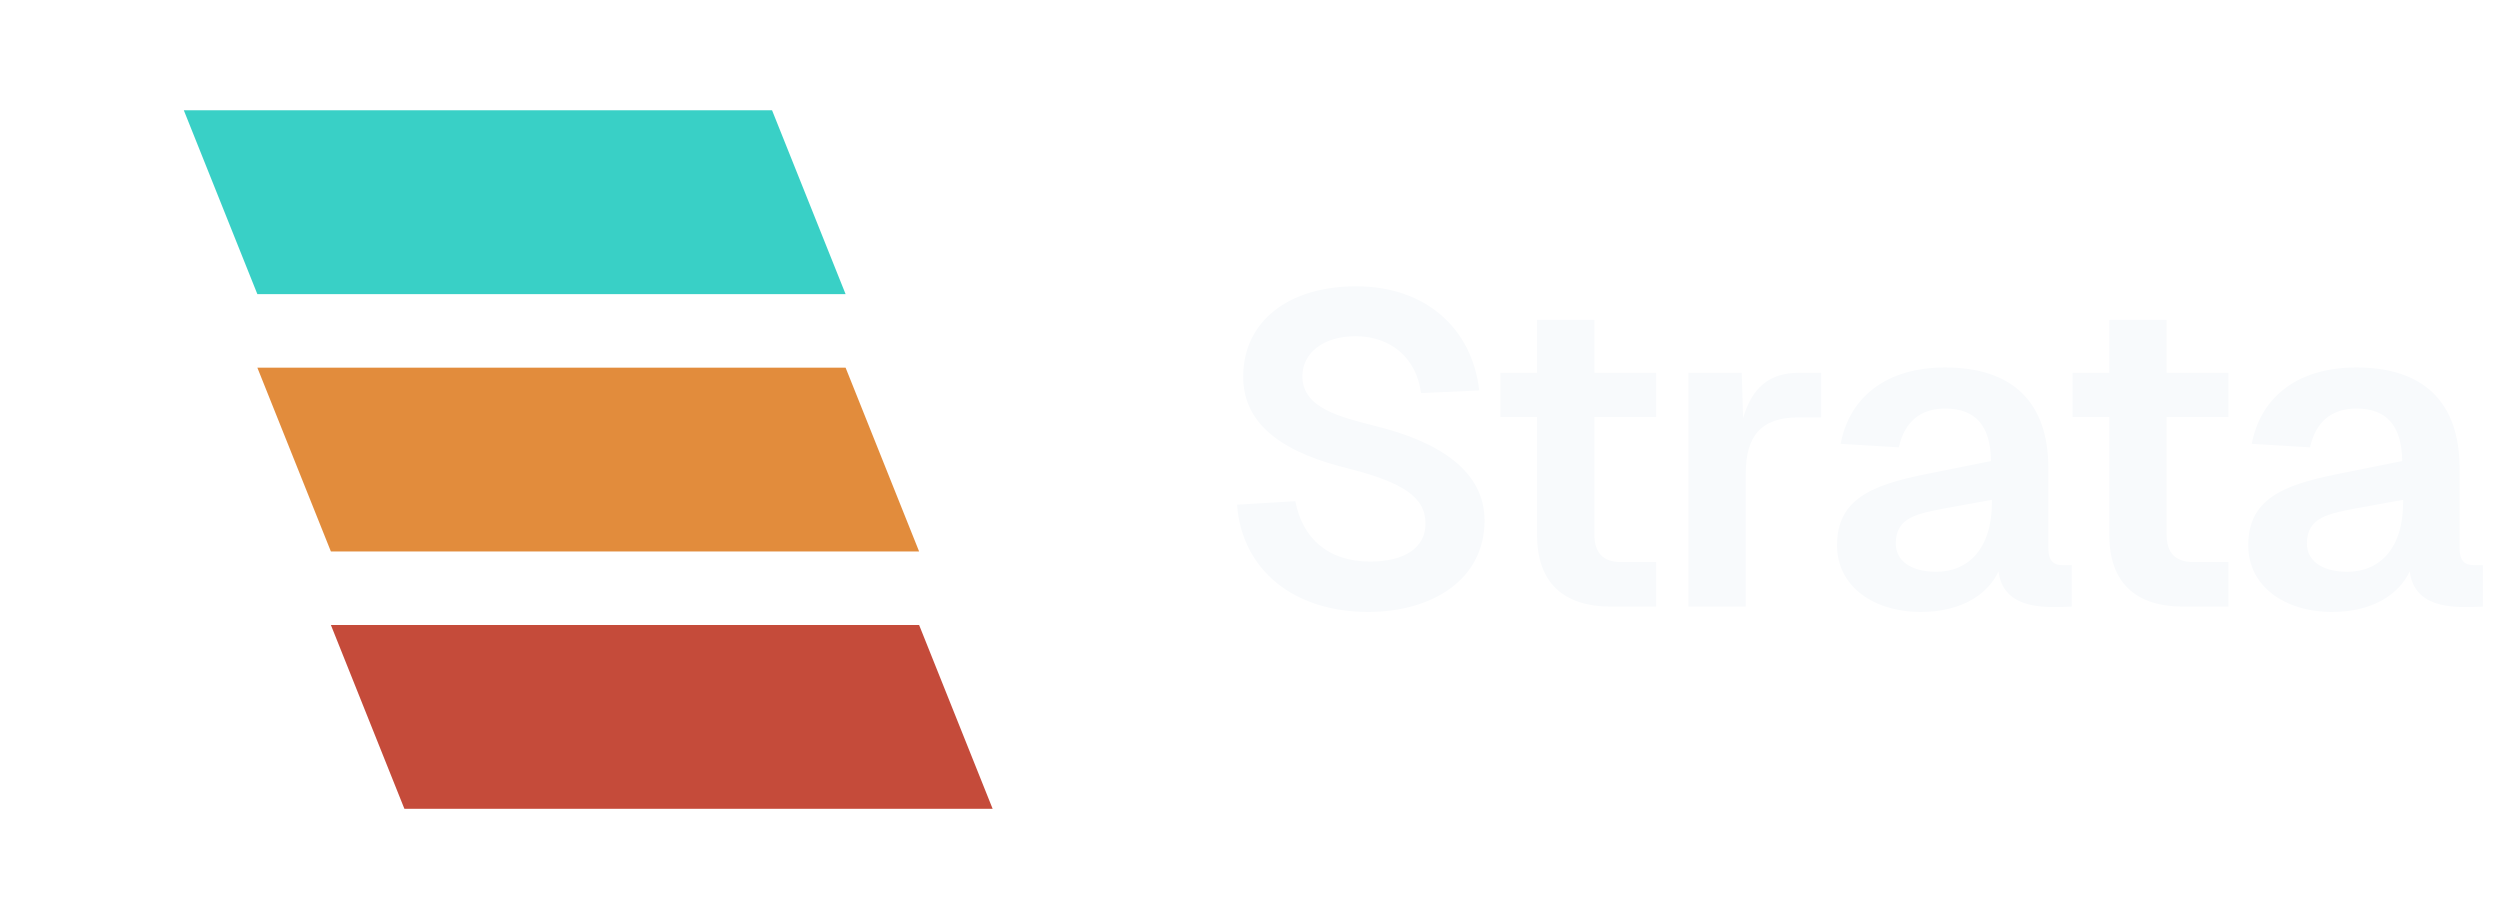
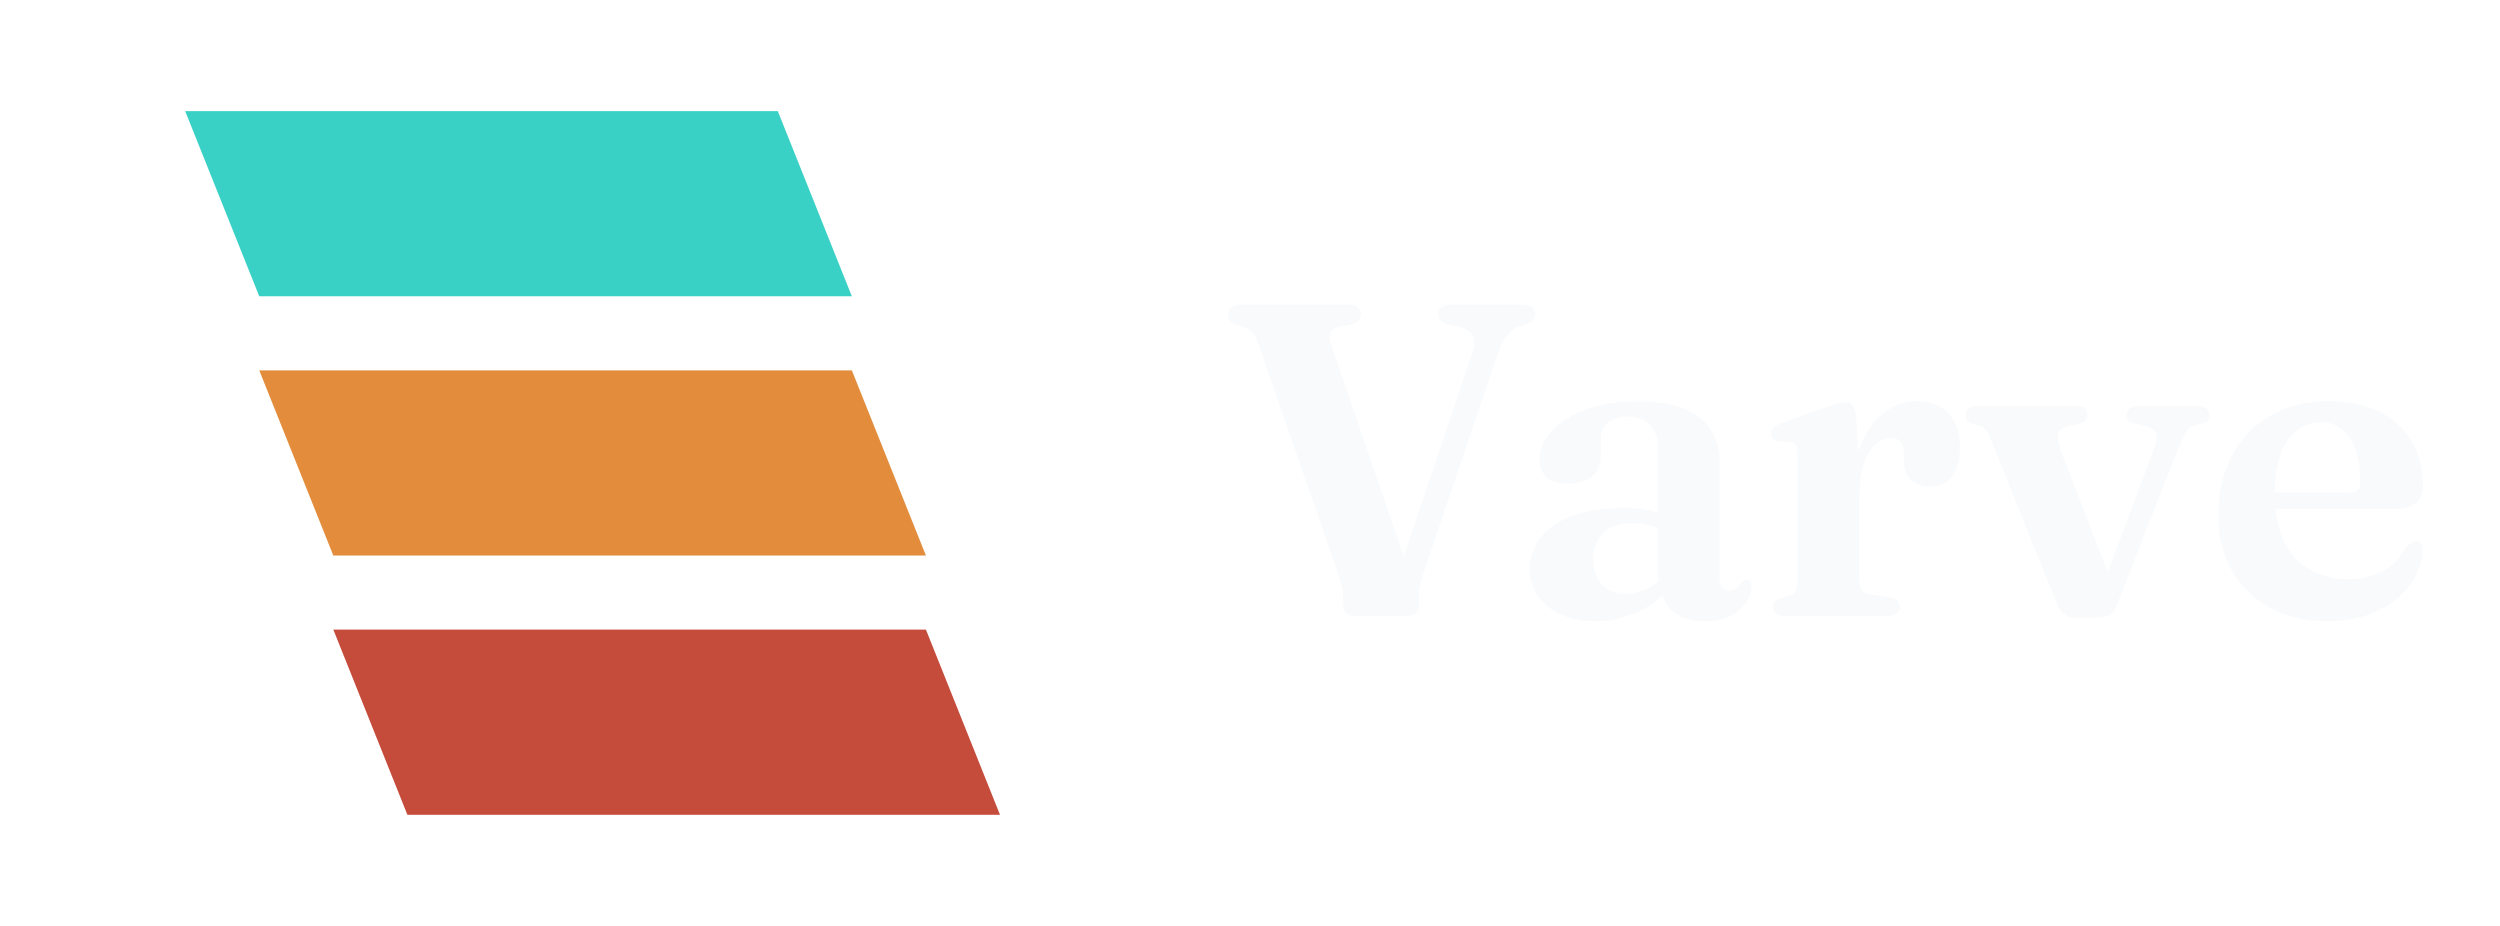
- <svg xmlns="http://www.w3.org/2000/svg" viewBox="0 14 272 100">
+ <svg xmlns="http://www.w3.org/2000/svg" viewBox="0 14 270 100">
  <path d="M20,26 H84 L92,46 H28 Z" fill="#39D0C6" />
  <path d="M28,54 H92 L100,74 H36 Z" fill="#E28C3C" />
  <path d="M36,82 H100 L108,102 H44 Z" fill="#C54B3A" />
-   <g transform="translate(132,80)" fill="#F8FAFC">
-     <path d="M8.93-11.47L2.59-11.09C3.12-3.98 8.78 0.58 16.85 0.58C23.81 0.58 29.52-2.93 29.52-9.36C29.52-14.74 24.62-17.95 17.52-19.68C13.78-20.64 9.79-21.60 9.70-24.96C9.65-27.65 12.05-29.42 15.46-29.42C19.39-29.42 22.13-26.98 22.61-23.23L28.94-23.52C28.18-30.24 23.14-34.85 15.55-34.85C8.21-34.85 3.26-31.06 3.26-25.01C3.26-19.49 8.11-16.61 14.88-14.98C20.64-13.49 23.09-11.90 23.09-9.07C23.14-6.34 20.69-4.90 17.09-4.90C12.43-4.90 9.70-7.49 8.93-11.47M35.23-31.20L35.23-25.44L31.25-25.44L31.25-20.64L35.23-20.64L35.23-7.82C35.23-2.64 38.06 0 43.30 0L48.19 0L48.19-4.85L44.35-4.85C42.43-4.85 41.47-5.86 41.47-7.82L41.47-20.64L48.19-20.64L48.19-25.44L41.47-25.44L41.47-31.20M51.70-25.44L51.70 0L57.94 0L57.94-14.50C57.94-18.58 59.62-20.59 63.70-20.59L66.14-20.59L66.14-25.44L63.74-25.44C60.48-25.44 58.61-23.81 57.65-20.50L57.50-25.44M68.26-17.71L74.59-17.33C75.22-20.11 76.94-21.55 79.63-21.55C82.94-21.55 84.58-19.68 84.62-15.84L77.47-14.40C71.52-13.20 67.87-11.62 67.87-6.67C67.87-2.16 71.90 0.58 76.99 0.58C81.41 0.58 84.29-1.34 85.44-3.84C85.92 0.10 90 0.05 91.97 0.05L93.41 0L93.41-4.51L92.45-4.51C91.49-4.51 90.86-4.90 90.86-6.38L90.86-15.07C90.86-22.22 86.98-26.02 79.63-26.02C73.39-26.02 69.26-22.94 68.26-17.71M74.26-6.86C74.26-9.79 76.70-10.13 79.92-10.75L84.72-11.62L84.72-11.33C84.72-6.29 82.13-3.79 78.67-3.79C75.70-3.79 74.26-5.14 74.26-6.86M97.49-31.20L97.49-25.44L93.50-25.44L93.50-20.64L97.49-20.64L97.49-7.82C97.49-2.64 100.32 0 105.55 0L110.45 0L110.45-4.85L106.61-4.85C104.69-4.85 103.73-5.86 103.73-7.82L103.73-20.64L110.45-20.64L110.45-25.44L103.73-25.44L103.73-31.20M112.99-17.71L119.33-17.33C119.95-20.11 121.68-21.55 124.37-21.55C127.68-21.55 129.31-19.68 129.36-15.84L122.21-14.40C116.26-13.20 112.61-11.62 112.61-6.67C112.61-2.16 116.64 0.58 121.73 0.58C126.14 0.58 129.02-1.34 130.18-3.84C130.66 0.10 134.74 0.05 136.70 0.05L138.14 0L138.14-4.51L137.18-4.51C136.22-4.51 135.60-4.90 135.60-6.38L135.60-15.07C135.60-22.22 131.71-26.02 124.37-26.02C118.13-26.02 114-22.94 112.99-17.71M118.99-6.86C118.99-9.79 121.44-10.13 124.66-10.75L129.46-11.62L129.46-11.33C129.46-6.29 126.86-3.79 123.41-3.79C120.43-3.79 118.99-5.14 118.99-6.86" />
+   <g transform="translate(132,80.51) scale(0.024,-0.024)" fill="#F8FAFC">
+     <path transform="translate(0,0)" d="M972 1356Q972 1376 986.5 1388Q1001 1400 1031 1400L1350 1400Q1380 1400 1394 1388.5Q1408 1377 1408 1357Q1408 1341 1398.5 1331Q1389 1321 1367 1312L1330 1299Q1299 1286 1277.5 1258Q1256 1230 1236 1169L906 194Q896 160 890.5 138.5Q885 117 885 94L885 47Q885 25 872 12.5Q859 0 838 0L591 0Q570 0 557 12.5Q544 25 544 49L544 95Q544 112 539 130.5Q534 149 527 174L160 1231Q149 1261 137 1274.5Q125 1288 104 1297L64 1310Q27 1324 27 1356Q27 1376 42.5 1388Q58 1400 88 1400L565 1400Q596 1400 610.5 1388Q625 1376 625 1356Q625 1339 614 1329Q603 1319 582 1311L516 1299Q491 1290 485 1271.5Q479 1253 493 1212L850 170L760 98L1124 1178Q1141 1226 1130.5 1254.5Q1120 1283 1071 1300L1013 1312Q994 1319 983 1328.5Q972 1338 972 1356Z" />
+     <path transform="translate(1301.71,0)" d="M678 126L678 145L660 149L660 748Q660 819 625 857.5Q590 896 525 896Q466 896 434 870Q402 844 402 808L402 720Q402 661 362 628Q322 595 250 595Q190 595 158 624Q126 653 126 704Q126 766 177 826.5Q228 887 328 926Q428 965 575 965Q757 965 846.5 891.5Q936 818 936 690L936 171Q936 141 947.5 127Q959 113 980 113Q1002 113 1013 124Q1024 135 1032 146Q1037 152 1043 157Q1049 162 1057 162Q1069 162 1074.5 153.5Q1080 145 1080 130Q1080 97 1057 61.5Q1034 26 987.5 1Q941 -24 873 -24Q783 -24 730.5 16Q678 56 678 126ZM83 209Q83 333 193.5 409Q304 485 505 485Q570 485 621.5 474Q673 463 710 445L689 383Q655 399 619.5 408Q584 417 543 417Q460 417 414 374Q368 331 368 255Q368 180 408 139.5Q448 99 510 99Q563 99 612.5 123.5Q662 148 696 191L716 137Q662 60 570 18Q478 -24 375 -24Q246 -24 164.5 40.5Q83 105 83 209Z" />
+     <path transform="translate(2401.54,0)" d="M431 528Q431 672 472.5 770Q514 868 580 917Q646 966 722 966Q816 966 867 912Q918 858 918 759Q918 670 882 626Q846 582 787 582Q727 582 696.5 613.5Q666 645 666 702L665 739Q665 769 651 784.5Q637 800 606 800Q570 800 538 771.5Q506 743 485.5 684Q465 625 465 532ZM451 900L465 667L465 155Q465 128 476.5 115Q488 102 517 96L603 83Q626 79 636.5 69Q647 59 647 40Q647 22 633.5 11Q620 0 594 0L129 0Q101 0 89 11Q77 22 77 39Q77 55 85.5 64.5Q94 74 111 80L151 90Q169 96 178 110Q187 124 187 154L187 734Q187 760 179.5 770Q172 780 156 783L101 786Q84 791 76.5 799.5Q69 808 69 821Q69 837 78.5 847Q88 857 113 866L300 933Q347 950 369 955.5Q391 961 405 961Q425 961 435.5 947Q446 933 451 900Z" />
+     <path transform="translate(3337.92,0)" d="M604 -8L502 -8Q473 -8 452 7Q431 22 418 54L124 787Q109 824 98.5 837Q88 850 72 854L40 863Q22 869 14.5 878.5Q7 888 7 904Q7 922 20 933Q33 944 57 944L505 944Q555 944 555 903Q555 888 546 878.5Q537 869 516 864L479 856Q433 847 424 823.5Q415 800 436 742L671 135L609 96L851 740Q874 799 864.5 823Q855 847 810 856L771 864Q751 869 741.5 878.5Q732 888 732 903Q732 922 745.5 933Q759 944 782 944L1053 944Q1077 944 1090.5 933Q1104 922 1104 904Q1104 889 1097 879.5Q1090 870 1066 864L1036 857Q1016 852 1001 828Q986 804 962 748L688 49Q674 15 652.5 3.5Q631 -8 604 -8Z" />
+     <path transform="translate(4414.26,0)" d="M989 587Q989 537 960 509.5Q931 482 875 482L250 482L250 555L658 555Q707 555 707 599Q707 734 659.5 802.5Q612 871 532 871Q470 871 422 834Q374 797 348 725.5Q322 654 322 553Q322 359 412.5 262Q503 165 652 165Q741 165 808 201.5Q875 238 910 305Q927 324 937 330.5Q947 337 958 337Q973 337 980 323.5Q987 310 986 290Q982 205 926.5 133Q871 61 777 18.5Q683 -24 560 -24Q416 -24 305 34.5Q194 93 131 200Q68 307 68 450Q68 602 128.5 718Q189 834 301 900Q413 966 568 966Q701 966 795 917.5Q889 869 939 783.5Q989 698 989 587Z" />
  </g>
</svg>
